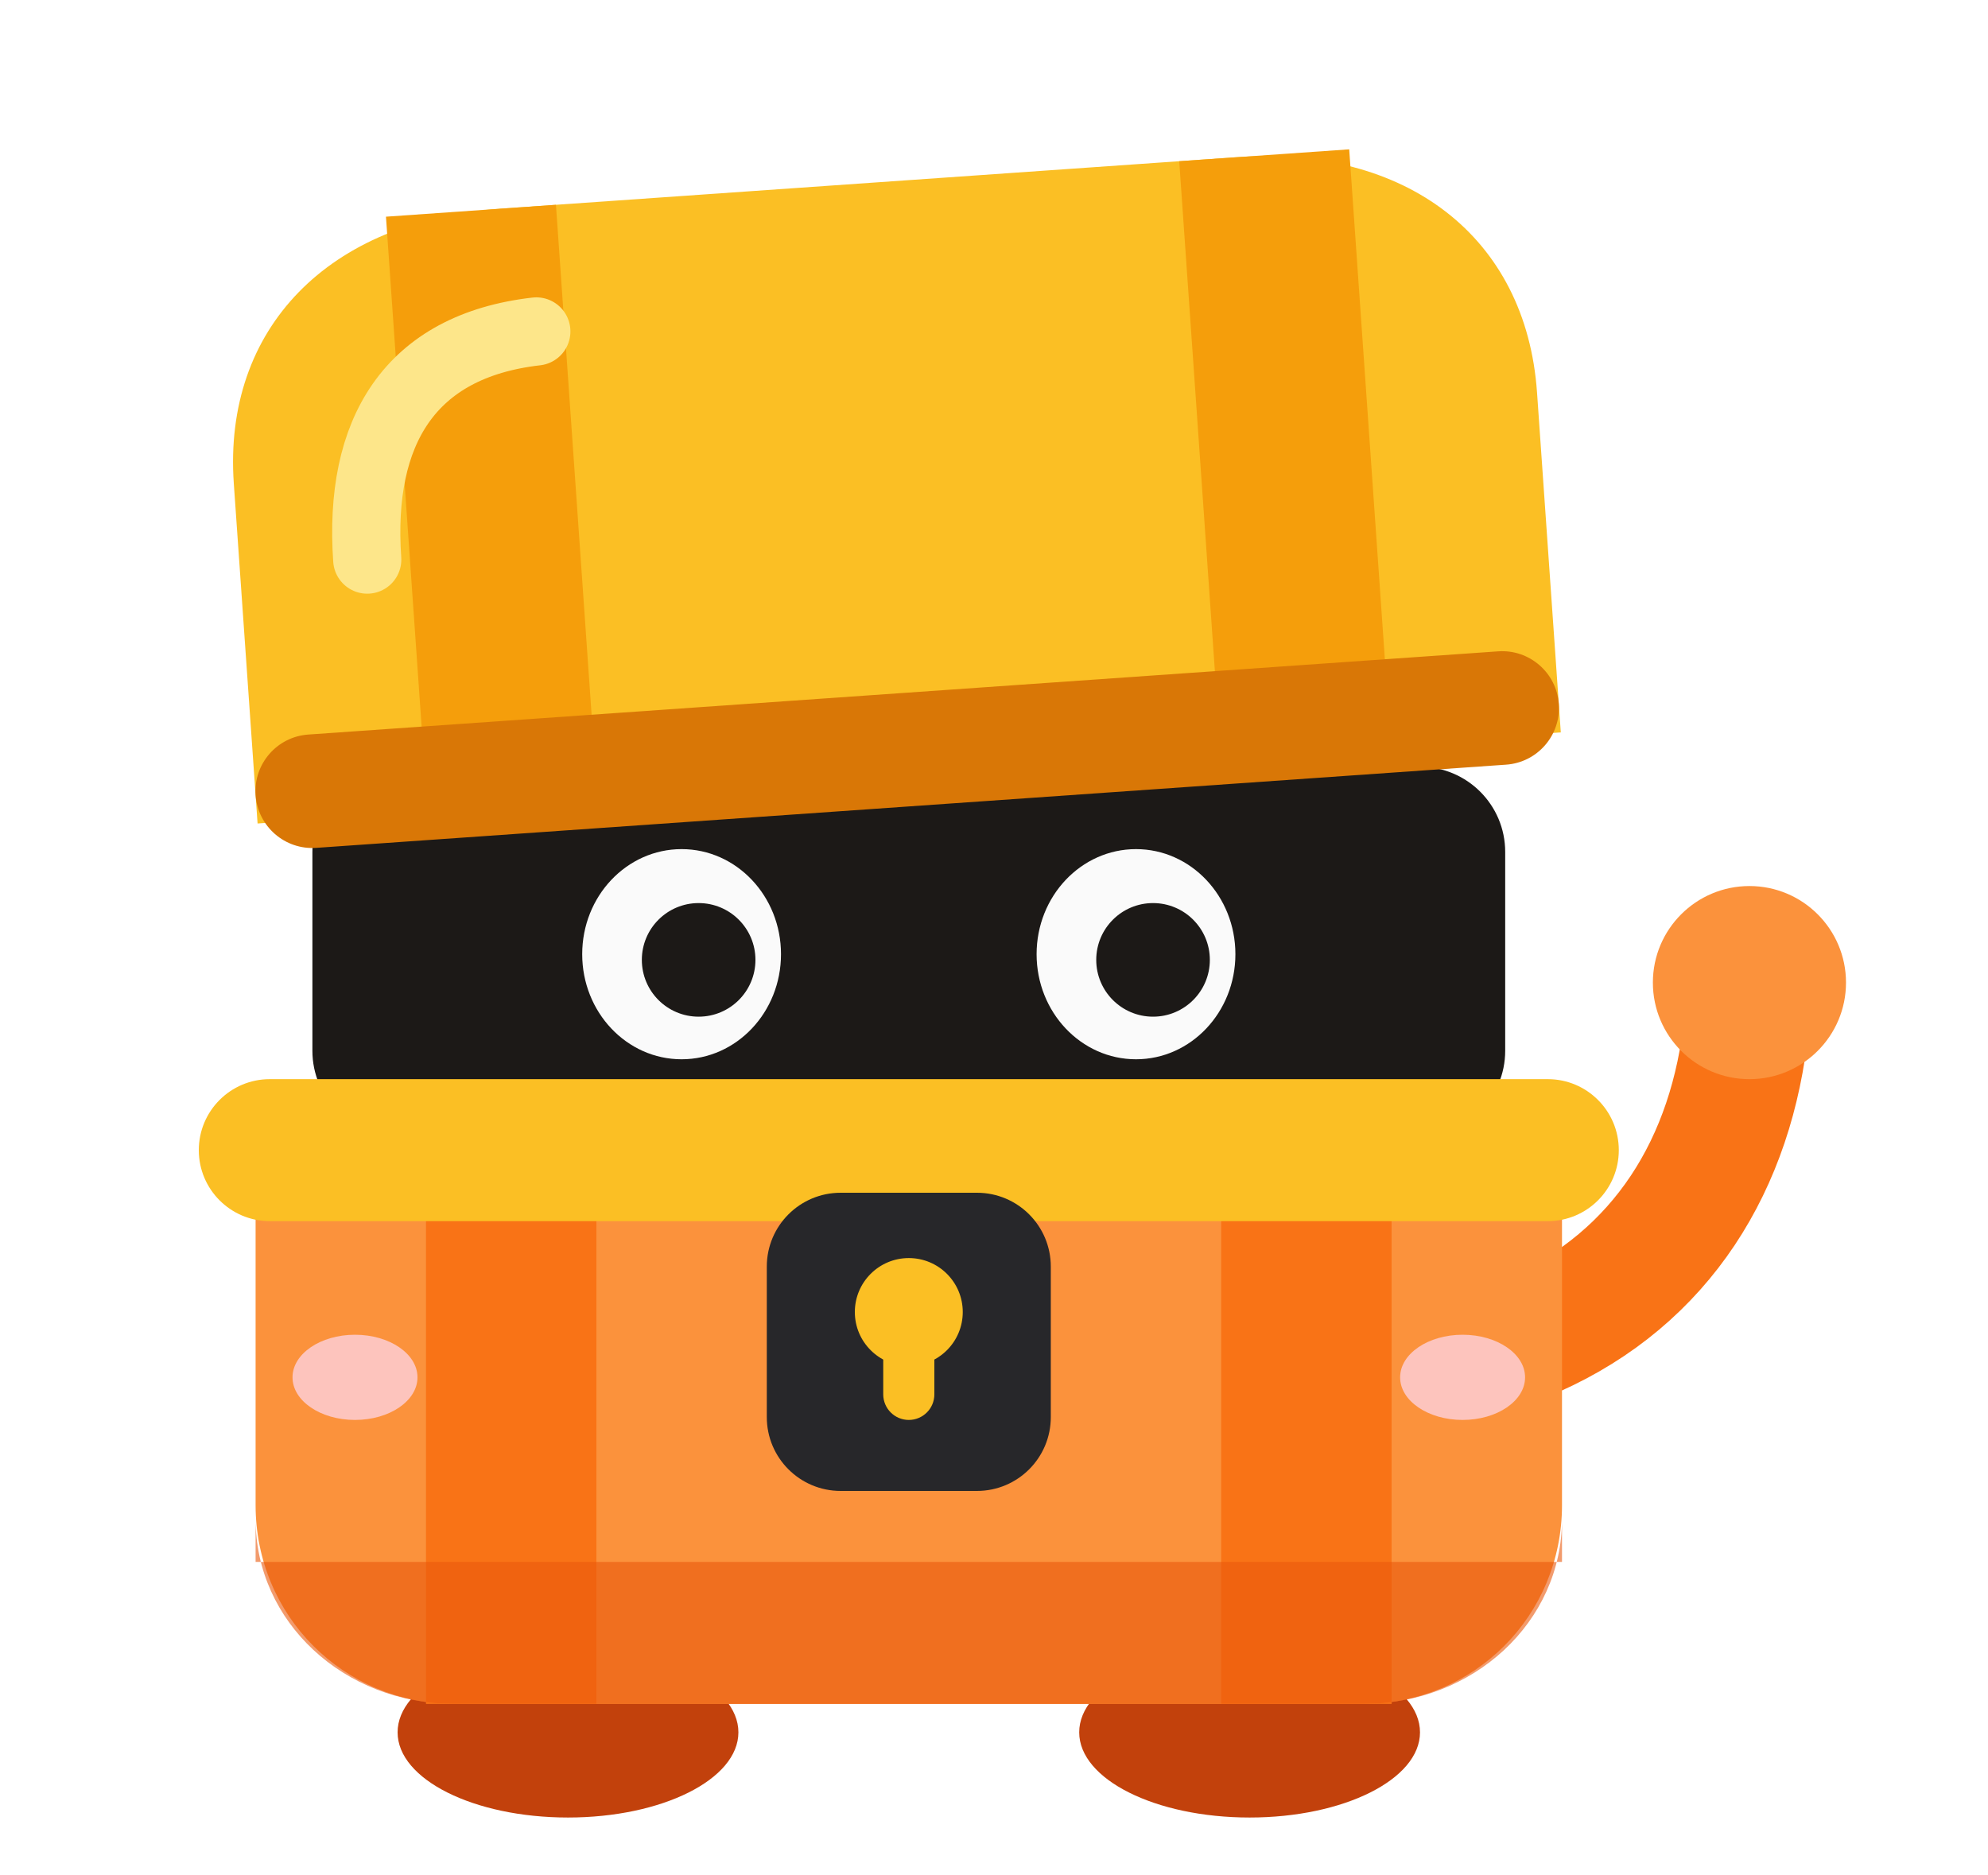
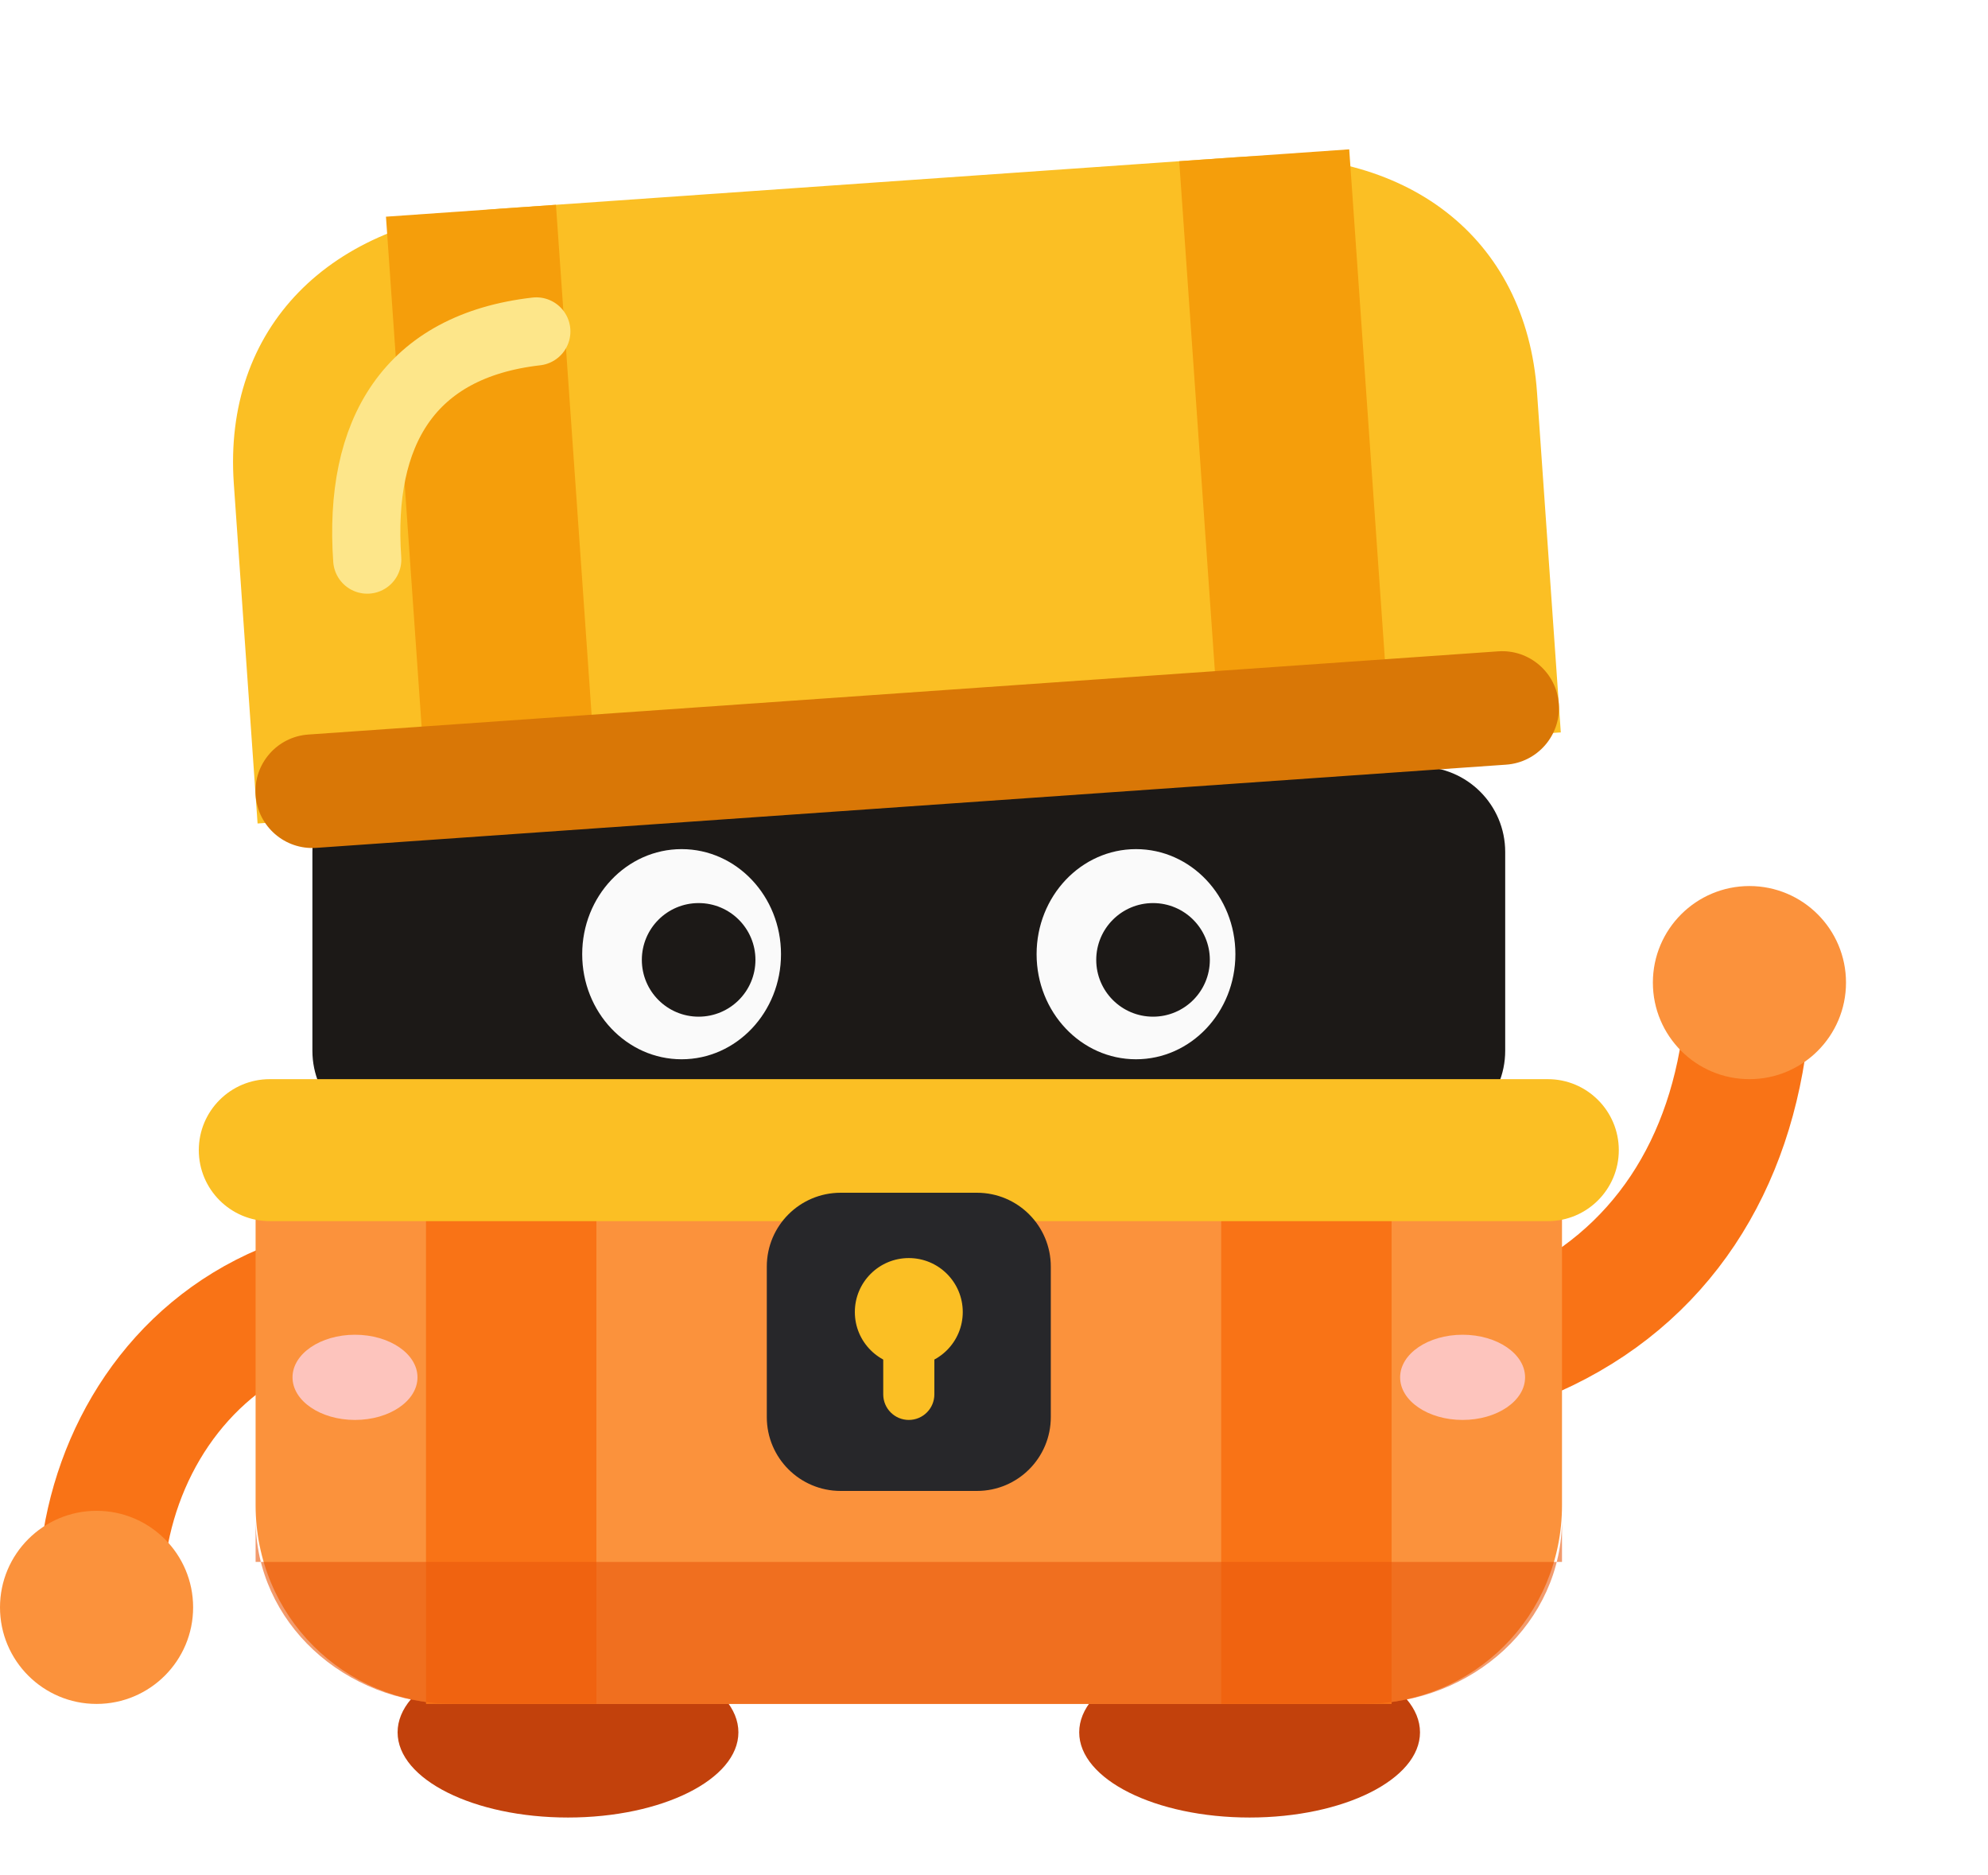
<svg xmlns="http://www.w3.org/2000/svg" viewBox="0 0 70 66" width="70" height="66">
  <ellipse cx="20" cy="61" rx="6" ry="3" fill="#C2410C" />
  <ellipse cx="44" cy="61" rx="6" ry="3" fill="#C2410C" />
+   <path d="M10 46C6.2 47.6 4 51.2 3.6 55" fill="none" stroke="#F97316" stroke-width="4.4" stroke-linecap="round" />
+   <circle cx="3.4" cy="56.6" r="3.4" fill="#FB923C" />
  <path d="M54 47C58.5 45 61 41 61.5 36" fill="none" stroke="#F97316" stroke-width="4.4" stroke-linecap="round" />
  <circle cx="61.6" cy="34.6" r="3.4" fill="#FB923C" />
  <rect x="11" y="27" width="42" height="13" rx="3" fill="#1C1917" />
  <ellipse cx="24" cy="33.6" rx="3.5" ry="3.7" fill="#FAFAFA" />
  <circle cx="24.6" cy="33.8" r="2" fill="#1C1917" />
  <ellipse cx="40" cy="33.6" rx="3.5" ry="3.7" fill="#FAFAFA" />
  <circle cx="40.6" cy="33.8" r="2" fill="#1C1917" />
  <path d="M9 40H55V53C55 56.9 51.9 60 48 60H16C12.1 60 9 56.9 9 53Z" fill="#FB923C" />
  <rect x="15" y="40" width="6" height="20" fill="#F97316" />
  <rect x="43" y="40" width="6" height="20" fill="#F97316" />
  <path d="M9 55H55V53.5C55 57.1 51.9 60 48 60H16C12.1 60 9 57.1 9 53.5Z" fill="#EA580C" opacity=".6" />
  <rect x="7" y="38" width="50" height="5" rx="2.5" fill="#FBBF24" />
  <rect x="27" y="42" width="10" height="10.5" rx="2.6" fill="#27272A" />
  <circle cx="32" cy="46.2" r="1.9" fill="#FBBF24" />
  <rect x="31.1" y="46.2" width="1.8" height="3.8" rx=".9" fill="#FBBF24" />
  <ellipse cx="12.5" cy="48.5" rx="2.2" ry="1.5" fill="#FECDD3" opacity=".85" />
  <ellipse cx="51.5" cy="48.5" rx="2.2" ry="1.5" fill="#FECDD3" opacity=".85" />
  <g transform="rotate(-4 9 28)">
    <path d="M9 29V17C9 11.5 13 8 19 8H45C51 8 55 11.5 55 17V29Z" fill="#FBBF24" />
    <path d="M15 8H21V29H15ZM43 8H49V29H43Z" fill="#F59E0B" />
    <path d="M13.5 20C13.5 15.5 15.5 12.6 20 12.4" fill="none" stroke="#FDE68A" stroke-width="2.4" stroke-linecap="round" />
    <rect x="9" y="26" width="46" height="4" rx="2" fill="#D97706" />
  </g>
</svg>
